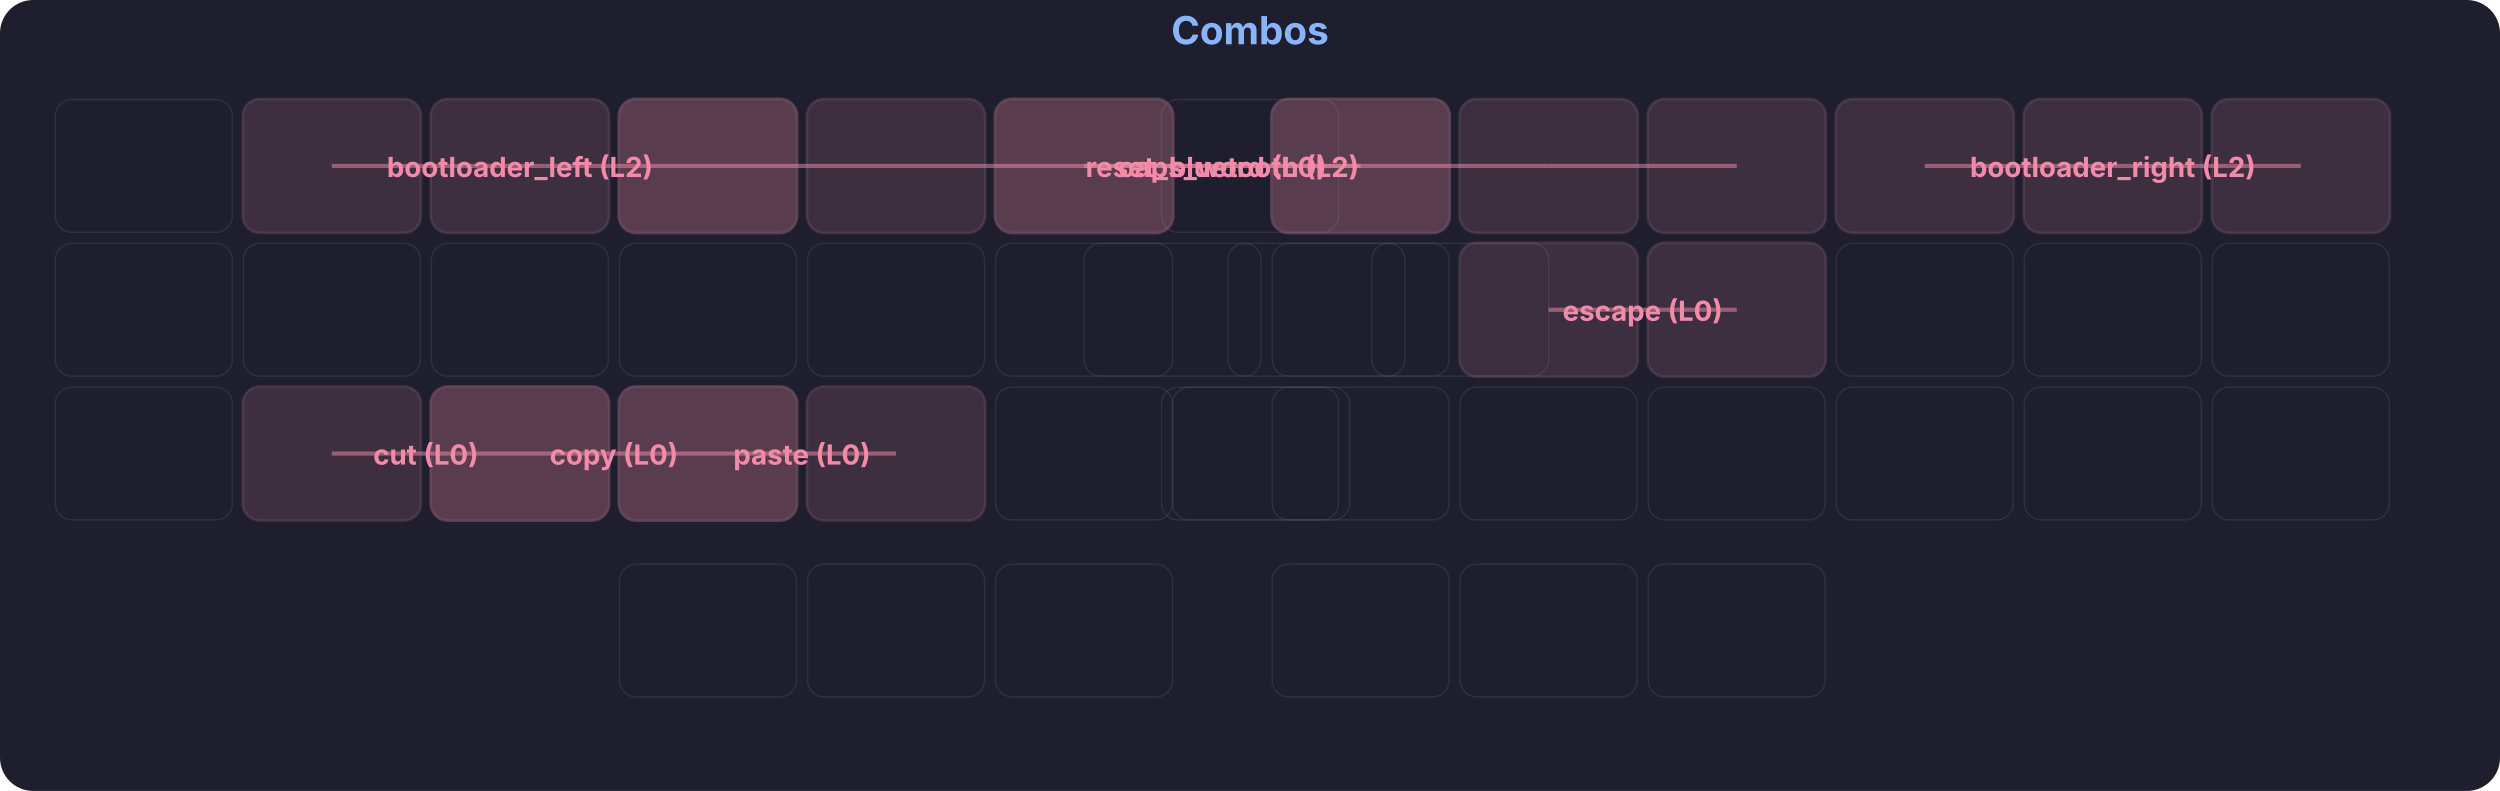
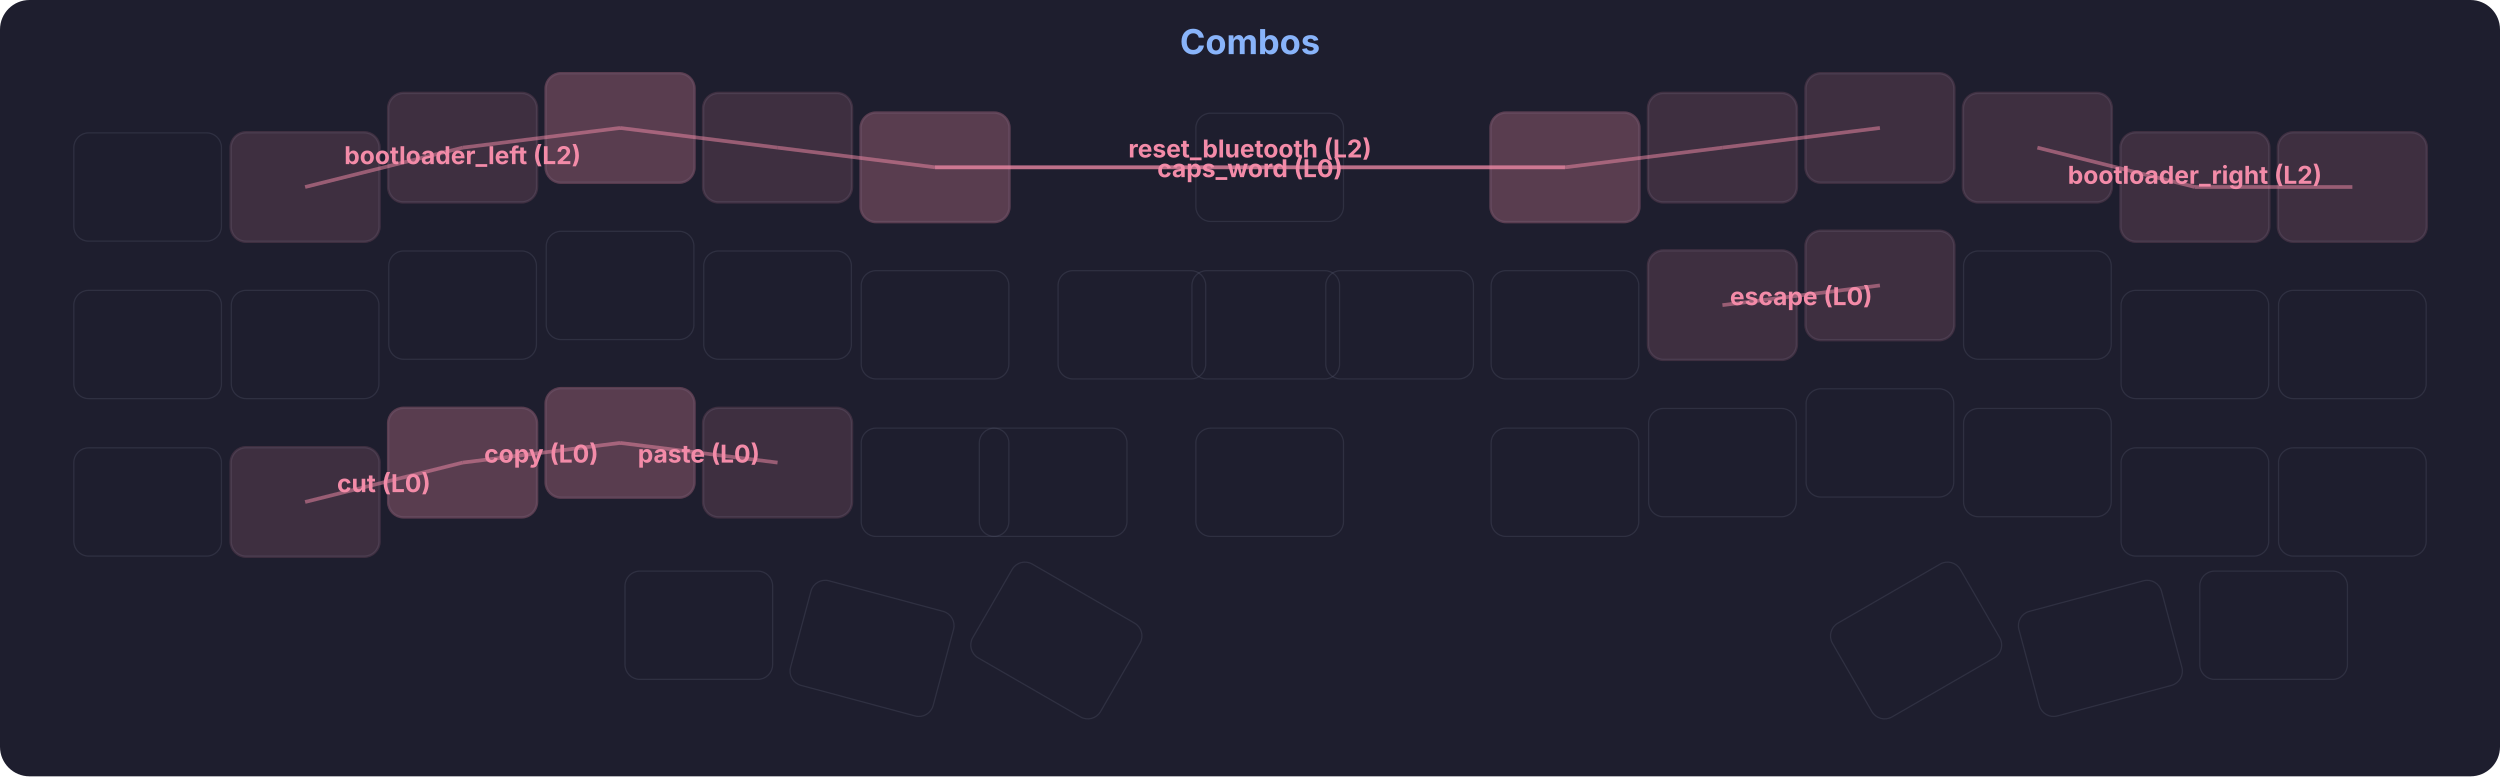
- <svg xmlns="http://www.w3.org/2000/svg" width="904" height="286" viewBox="-20 -20 904 286">
-   <rect x="-20" y="-20" width="904" height="286" fill="#1e1e2e" rx="12" />
-   <text x="432" y="-4" text-anchor="middle" fill="#89b4fa" font-size="14px" font-weight="bold" font-family="Inter, SF Pro Text, Segoe UI, system-ui, sans-serif">Combos</text>
-   <rect x="0" y="16" width="64" height="48" rx="6" fill="none" stroke="#585b70" stroke-width="0.5" opacity="0.3" />
-   <rect x="68" y="16" width="64" height="48" rx="6" fill="none" stroke="#585b70" stroke-width="0.5" opacity="0.3" />
-   <rect x="136" y="16" width="64" height="48" rx="6" fill="none" stroke="#585b70" stroke-width="0.5" opacity="0.3" />
-   <rect x="204" y="16" width="64" height="48" rx="6" fill="none" stroke="#585b70" stroke-width="0.5" opacity="0.3" />
-   <rect x="272" y="16" width="64" height="48" rx="6" fill="none" stroke="#585b70" stroke-width="0.5" opacity="0.3" />
-   <rect x="340" y="16" width="64" height="48" rx="6" fill="none" stroke="#585b70" stroke-width="0.5" opacity="0.3" />
-   <rect x="400" y="16" width="64" height="48" rx="6" fill="none" stroke="#585b70" stroke-width="0.5" opacity="0.3" />
-   <rect x="440" y="16" width="64" height="48" rx="6" fill="none" stroke="#585b70" stroke-width="0.5" opacity="0.3" />
-   <rect x="508" y="16" width="64" height="48" rx="6" fill="none" stroke="#585b70" stroke-width="0.5" opacity="0.3" />
-   <rect x="576" y="16" width="64" height="48" rx="6" fill="none" stroke="#585b70" stroke-width="0.5" opacity="0.3" />
-   <rect x="644" y="16" width="64" height="48" rx="6" fill="none" stroke="#585b70" stroke-width="0.5" opacity="0.3" />
-   <rect x="712" y="16" width="64" height="48" rx="6" fill="none" stroke="#585b70" stroke-width="0.5" opacity="0.3" />
-   <rect x="780" y="16" width="64" height="48" rx="6" fill="none" stroke="#585b70" stroke-width="0.5" opacity="0.3" />
-   <rect x="0" y="68" width="64" height="48" rx="6" fill="none" stroke="#585b70" stroke-width="0.5" opacity="0.3" />
-   <rect x="68" y="68" width="64" height="48" rx="6" fill="none" stroke="#585b70" stroke-width="0.5" opacity="0.3" />
-   <rect x="136" y="68" width="64" height="48" rx="6" fill="none" stroke="#585b70" stroke-width="0.5" opacity="0.3" />
-   <rect x="204" y="68" width="64" height="48" rx="6" fill="none" stroke="#585b70" stroke-width="0.5" opacity="0.3" />
-   <rect x="272" y="68" width="64" height="48" rx="6" fill="none" stroke="#585b70" stroke-width="0.5" opacity="0.3" />
-   <rect x="340" y="68" width="64" height="48" rx="6" fill="none" stroke="#585b70" stroke-width="0.5" opacity="0.3" />
-   <rect x="372" y="68" width="64" height="48" rx="6" fill="none" stroke="#585b70" stroke-width="0.5" opacity="0.3" />
-   <rect x="424" y="68" width="64" height="48" rx="6" fill="none" stroke="#585b70" stroke-width="0.5" opacity="0.3" />
-   <rect x="476" y="68" width="64" height="48" rx="6" fill="none" stroke="#585b70" stroke-width="0.5" opacity="0.3" />
-   <rect x="440" y="68" width="64" height="48" rx="6" fill="none" stroke="#585b70" stroke-width="0.5" opacity="0.3" />
-   <rect x="508" y="68" width="64" height="48" rx="6" fill="none" stroke="#585b70" stroke-width="0.5" opacity="0.3" />
-   <rect x="576" y="68" width="64" height="48" rx="6" fill="none" stroke="#585b70" stroke-width="0.5" opacity="0.3" />
-   <rect x="644" y="68" width="64" height="48" rx="6" fill="none" stroke="#585b70" stroke-width="0.5" opacity="0.3" />
-   <rect x="712" y="68" width="64" height="48" rx="6" fill="none" stroke="#585b70" stroke-width="0.5" opacity="0.3" />
-   <rect x="780" y="68" width="64" height="48" rx="6" fill="none" stroke="#585b70" stroke-width="0.5" opacity="0.3" />
-   <rect x="0" y="120" width="64" height="48" rx="6" fill="none" stroke="#585b70" stroke-width="0.5" opacity="0.3" />
-   <rect x="68" y="120" width="64" height="48" rx="6" fill="none" stroke="#585b70" stroke-width="0.5" opacity="0.3" />
-   <rect x="136" y="120" width="64" height="48" rx="6" fill="none" stroke="#585b70" stroke-width="0.5" opacity="0.3" />
-   <rect x="204" y="120" width="64" height="48" rx="6" fill="none" stroke="#585b70" stroke-width="0.5" opacity="0.3" />
-   <rect x="272" y="120" width="64" height="48" rx="6" fill="none" stroke="#585b70" stroke-width="0.5" opacity="0.3" />
-   <rect x="340" y="120" width="64" height="48" rx="6" fill="none" stroke="#585b70" stroke-width="0.5" opacity="0.3" />
-   <rect x="404" y="120" width="64" height="48" rx="6" fill="none" stroke="#585b70" stroke-width="0.5" opacity="0.3" />
-   <rect x="400" y="120" width="64" height="48" rx="6" fill="none" stroke="#585b70" stroke-width="0.5" opacity="0.3" />
-   <rect x="440" y="120" width="64" height="48" rx="6" fill="none" stroke="#585b70" stroke-width="0.5" opacity="0.3" />
-   <rect x="508" y="120" width="64" height="48" rx="6" fill="none" stroke="#585b70" stroke-width="0.5" opacity="0.3" />
-   <rect x="576" y="120" width="64" height="48" rx="6" fill="none" stroke="#585b70" stroke-width="0.5" opacity="0.3" />
-   <rect x="644" y="120" width="64" height="48" rx="6" fill="none" stroke="#585b70" stroke-width="0.5" opacity="0.3" />
-   <rect x="712" y="120" width="64" height="48" rx="6" fill="none" stroke="#585b70" stroke-width="0.5" opacity="0.3" />
-   <rect x="780" y="120" width="64" height="48" rx="6" fill="none" stroke="#585b70" stroke-width="0.5" opacity="0.3" />
-   <rect x="204" y="184" width="64" height="48" rx="6" fill="none" stroke="#585b70" stroke-width="0.5" opacity="0.3" />
-   <rect x="272" y="184" width="64" height="48" rx="6" fill="none" stroke="#585b70" stroke-width="0.5" opacity="0.3" />
-   <rect x="340" y="184" width="64" height="48" rx="6" fill="none" stroke="#585b70" stroke-width="0.5" opacity="0.3" />
-   <rect x="440" y="184" width="64" height="48" rx="6" fill="none" stroke="#585b70" stroke-width="0.5" opacity="0.3" />
-   <rect x="508" y="184" width="64" height="48" rx="6" fill="none" stroke="#585b70" stroke-width="0.5" opacity="0.3" />
-   <rect x="576" y="184" width="64" height="48" rx="6" fill="none" stroke="#585b70" stroke-width="0.5" opacity="0.3" />
-   <rect x="68" y="120" width="64" height="48" rx="6" fill="#f38ba8" opacity="0.15" stroke="#f38ba8" stroke-width="1.5" />
-   <rect x="136" y="120" width="64" height="48" rx="6" fill="#f38ba8" opacity="0.15" stroke="#f38ba8" stroke-width="1.5" />
-   <line x1="100" y1="144" x2="168" y2="144" stroke="#f38ba8" stroke-width="1.5" opacity="0.5" />
-   <text x="134" y="148" text-anchor="middle" fill="#f38ba8" font-size="10px" font-weight="bold" font-family="Inter, SF Pro Text, Segoe UI, system-ui, sans-serif">cut (L0)</text>
-   <rect x="136" y="120" width="64" height="48" rx="6" fill="#f38ba8" opacity="0.15" stroke="#f38ba8" stroke-width="1.5" />
-   <rect x="204" y="120" width="64" height="48" rx="6" fill="#f38ba8" opacity="0.15" stroke="#f38ba8" stroke-width="1.5" />
-   <line x1="168" y1="144" x2="236" y2="144" stroke="#f38ba8" stroke-width="1.5" opacity="0.5" />
-   <text x="202" y="148" text-anchor="middle" fill="#f38ba8" font-size="10px" font-weight="bold" font-family="Inter, SF Pro Text, Segoe UI, system-ui, sans-serif">copy (L0)</text>
-   <rect x="204" y="120" width="64" height="48" rx="6" fill="#f38ba8" opacity="0.15" stroke="#f38ba8" stroke-width="1.5" />
-   <rect x="272" y="120" width="64" height="48" rx="6" fill="#f38ba8" opacity="0.15" stroke="#f38ba8" stroke-width="1.5" />
-   <line x1="236" y1="144" x2="304" y2="144" stroke="#f38ba8" stroke-width="1.5" opacity="0.5" />
-   <text x="270" y="148" text-anchor="middle" fill="#f38ba8" font-size="10px" font-weight="bold" font-family="Inter, SF Pro Text, Segoe UI, system-ui, sans-serif">paste (L0)</text>
-   <rect x="340" y="16" width="64" height="48" rx="6" fill="#f38ba8" opacity="0.15" stroke="#f38ba8" stroke-width="1.5" />
-   <rect x="440" y="16" width="64" height="48" rx="6" fill="#f38ba8" opacity="0.15" stroke="#f38ba8" stroke-width="1.5" />
-   <line x1="372" y1="40" x2="472" y2="40" stroke="#f38ba8" stroke-width="1.5" opacity="0.5" />
-   <text x="422" y="44" text-anchor="middle" fill="#f38ba8" font-size="10px" font-weight="bold" font-family="Inter, SF Pro Text, Segoe UI, system-ui, sans-serif">caps_word (L0)</text>
-   <rect x="508" y="68" width="64" height="48" rx="6" fill="#f38ba8" opacity="0.15" stroke="#f38ba8" stroke-width="1.5" />
-   <rect x="576" y="68" width="64" height="48" rx="6" fill="#f38ba8" opacity="0.15" stroke="#f38ba8" stroke-width="1.5" />
-   <line x1="540" y1="92" x2="608" y2="92" stroke="#f38ba8" stroke-width="1.5" opacity="0.5" />
-   <text x="574" y="96" text-anchor="middle" fill="#f38ba8" font-size="10px" font-weight="bold" font-family="Inter, SF Pro Text, Segoe UI, system-ui, sans-serif">escape (L0)</text>
-   <rect x="204" y="16" width="64" height="48" rx="6" fill="#f38ba8" opacity="0.15" stroke="#f38ba8" stroke-width="1.5" />
-   <rect x="272" y="16" width="64" height="48" rx="6" fill="#f38ba8" opacity="0.15" stroke="#f38ba8" stroke-width="1.5" />
-   <rect x="340" y="16" width="64" height="48" rx="6" fill="#f38ba8" opacity="0.15" stroke="#f38ba8" stroke-width="1.5" />
-   <rect x="440" y="16" width="64" height="48" rx="6" fill="#f38ba8" opacity="0.15" stroke="#f38ba8" stroke-width="1.5" />
-   <rect x="508" y="16" width="64" height="48" rx="6" fill="#f38ba8" opacity="0.15" stroke="#f38ba8" stroke-width="1.5" />
-   <rect x="576" y="16" width="64" height="48" rx="6" fill="#f38ba8" opacity="0.15" stroke="#f38ba8" stroke-width="1.5" />
-   <line x1="236" y1="40" x2="304" y2="40" stroke="#f38ba8" stroke-width="1.5" opacity="0.5" />
-   <line x1="304" y1="40" x2="372" y2="40" stroke="#f38ba8" stroke-width="1.5" opacity="0.5" />
-   <line x1="372" y1="40" x2="472" y2="40" stroke="#f38ba8" stroke-width="1.5" opacity="0.5" />
-   <line x1="472" y1="40" x2="540" y2="40" stroke="#f38ba8" stroke-width="1.5" opacity="0.5" />
-   <line x1="540" y1="40" x2="608" y2="40" stroke="#f38ba8" stroke-width="1.5" opacity="0.5" />
-   <text x="422" y="44" text-anchor="middle" fill="#f38ba8" font-size="10px" font-weight="bold" font-family="Inter, SF Pro Text, Segoe UI, system-ui, sans-serif">reset_bluetooth (L2)</text>
-   <rect x="68" y="16" width="64" height="48" rx="6" fill="#f38ba8" opacity="0.15" stroke="#f38ba8" stroke-width="1.5" />
-   <rect x="136" y="16" width="64" height="48" rx="6" fill="#f38ba8" opacity="0.15" stroke="#f38ba8" stroke-width="1.5" />
-   <rect x="204" y="16" width="64" height="48" rx="6" fill="#f38ba8" opacity="0.15" stroke="#f38ba8" stroke-width="1.5" />
-   <line x1="100" y1="40" x2="168" y2="40" stroke="#f38ba8" stroke-width="1.5" opacity="0.5" />
-   <line x1="168" y1="40" x2="236" y2="40" stroke="#f38ba8" stroke-width="1.5" opacity="0.5" />
-   <text x="168" y="44" text-anchor="middle" fill="#f38ba8" font-size="10px" font-weight="bold" font-family="Inter, SF Pro Text, Segoe UI, system-ui, sans-serif">bootloader_left (L2)</text>
-   <rect x="644" y="16" width="64" height="48" rx="6" fill="#f38ba8" opacity="0.15" stroke="#f38ba8" stroke-width="1.5" />
-   <rect x="712" y="16" width="64" height="48" rx="6" fill="#f38ba8" opacity="0.15" stroke="#f38ba8" stroke-width="1.5" />
-   <rect x="780" y="16" width="64" height="48" rx="6" fill="#f38ba8" opacity="0.15" stroke="#f38ba8" stroke-width="1.5" />
-   <line x1="676" y1="40" x2="744" y2="40" stroke="#f38ba8" stroke-width="1.5" opacity="0.5" />
-   <line x1="744" y1="40" x2="812" y2="40" stroke="#f38ba8" stroke-width="1.5" opacity="0.5" />
-   <text x="744" y="44" text-anchor="middle" fill="#f38ba8" font-size="10px" font-weight="bold" font-family="Inter, SF Pro Text, Segoe UI, system-ui, sans-serif">bootloader_right (L2)</text>
+ <svg xmlns="http://www.w3.org/2000/svg" viewBox="-30.0 -30.0 1016.0 315.5">
+   <rect x="-30.0" y="-30.0" width="1016.0" height="315.5" fill="#1e1e2e" rx="12" />
+   <text x="478.0" y="-8" text-anchor="middle" fill="#89b4fa" font-size="14px" font-weight="bold" font-family="Inter, SF Pro Text, Segoe UI, system-ui, sans-serif">Combos</text>
+   <rect x="0.0" y="24.0" width="60.0" height="44.0" rx="6" fill="none" stroke="#585b70" stroke-width="0.5" opacity="0.3" />
+   <rect x="64.0" y="24.0" width="60.0" height="44.0" rx="6" fill="none" stroke="#585b70" stroke-width="0.5" opacity="0.3" />
+   <rect x="128.0" y="8.0" width="60.0" height="44.0" rx="6" fill="none" stroke="#585b70" stroke-width="0.5" opacity="0.3" />
+   <rect x="192.0" y="0.0" width="60.0" height="44.0" rx="6" fill="none" stroke="#585b70" stroke-width="0.5" opacity="0.3" />
+   <rect x="256.0" y="8.0" width="60.0" height="44.0" rx="6" fill="none" stroke="#585b70" stroke-width="0.5" opacity="0.3" />
+   <rect x="320.0" y="16.0" width="60.0" height="44.0" rx="6" fill="none" stroke="#585b70" stroke-width="0.5" opacity="0.3" />
+   <rect x="456.0" y="16.0" width="60.0" height="44.0" rx="6" fill="none" stroke="#585b70" stroke-width="0.5" opacity="0.3" />
+   <rect x="576.0" y="16.0" width="60.0" height="44.0" rx="6" fill="none" stroke="#585b70" stroke-width="0.5" opacity="0.3" />
+   <rect x="640.0" y="8.0" width="60.0" height="44.0" rx="6" fill="none" stroke="#585b70" stroke-width="0.5" opacity="0.3" />
+   <rect x="704.0" y="0.0" width="60.0" height="44.0" rx="6" fill="none" stroke="#585b70" stroke-width="0.5" opacity="0.3" />
+   <rect x="768.0" y="8.0" width="60.0" height="44.0" rx="6" fill="none" stroke="#585b70" stroke-width="0.5" opacity="0.3" />
+   <rect x="832.0" y="24.0" width="60.0" height="44.0" rx="6" fill="none" stroke="#585b70" stroke-width="0.5" opacity="0.3" />
+   <rect x="896.0" y="24.0" width="60.0" height="44.0" rx="6" fill="none" stroke="#585b70" stroke-width="0.5" opacity="0.3" />
+   <rect x="0.0" y="88.0" width="60.0" height="44.0" rx="6" fill="none" stroke="#585b70" stroke-width="0.5" opacity="0.3" />
+   <rect x="64.0" y="88.0" width="60.0" height="44.0" rx="6" fill="none" stroke="#585b70" stroke-width="0.5" opacity="0.3" />
+   <rect x="128.0" y="72.0" width="60.0" height="44.0" rx="6" fill="none" stroke="#585b70" stroke-width="0.5" opacity="0.3" />
+   <rect x="192.0" y="64.0" width="60.0" height="44.0" rx="6" fill="none" stroke="#585b70" stroke-width="0.5" opacity="0.3" />
+   <rect x="256.0" y="72.0" width="60.0" height="44.0" rx="6" fill="none" stroke="#585b70" stroke-width="0.5" opacity="0.3" />
+   <rect x="320.0" y="80.0" width="60.0" height="44.0" rx="6" fill="none" stroke="#585b70" stroke-width="0.5" opacity="0.3" />
+   <rect x="400.0" y="80.0" width="60.0" height="44.0" rx="6" fill="none" stroke="#585b70" stroke-width="0.5" opacity="0.3" />
+   <rect x="454.4" y="80.0" width="60.0" height="44.0" rx="6" fill="none" stroke="#585b70" stroke-width="0.5" opacity="0.3" />
+   <rect x="508.8" y="80.0" width="60.0" height="44.0" rx="6" fill="none" stroke="#585b70" stroke-width="0.5" opacity="0.3" />
+   <rect x="576.0" y="80.0" width="60.0" height="44.0" rx="6" fill="none" stroke="#585b70" stroke-width="0.5" opacity="0.3" />
+   <rect x="640.0" y="72.0" width="60.0" height="44.0" rx="6" fill="none" stroke="#585b70" stroke-width="0.5" opacity="0.3" />
+   <rect x="704.0" y="64.0" width="60.0" height="44.0" rx="6" fill="none" stroke="#585b70" stroke-width="0.5" opacity="0.3" />
+   <rect x="768.0" y="72.0" width="60.0" height="44.0" rx="6" fill="none" stroke="#585b70" stroke-width="0.5" opacity="0.3" />
+   <rect x="832.0" y="88.0" width="60.0" height="44.0" rx="6" fill="none" stroke="#585b70" stroke-width="0.5" opacity="0.3" />
+   <rect x="896.0" y="88.0" width="60.0" height="44.0" rx="6" fill="none" stroke="#585b70" stroke-width="0.5" opacity="0.3" />
+   <rect x="0.0" y="152.0" width="60.0" height="44.0" rx="6" fill="none" stroke="#585b70" stroke-width="0.5" opacity="0.3" />
+   <rect x="64.0" y="152.0" width="60.0" height="44.0" rx="6" fill="none" stroke="#585b70" stroke-width="0.5" opacity="0.3" />
+   <rect x="128.0" y="136.0" width="60.0" height="44.0" rx="6" fill="none" stroke="#585b70" stroke-width="0.5" opacity="0.3" />
+   <rect x="192.0" y="128.0" width="60.0" height="44.0" rx="6" fill="none" stroke="#585b70" stroke-width="0.5" opacity="0.3" />
+   <rect x="256.0" y="136.0" width="60.0" height="44.0" rx="6" fill="none" stroke="#585b70" stroke-width="0.5" opacity="0.3" />
+   <rect x="320.0" y="144.0" width="60.0" height="44.0" rx="6" fill="none" stroke="#585b70" stroke-width="0.5" opacity="0.3" />
+   <rect x="368.0" y="144.0" width="60.0" height="44.0" rx="6" fill="none" stroke="#585b70" stroke-width="0.5" opacity="0.3" />
+   <rect x="456.0" y="144.0" width="60.0" height="44.0" rx="6" fill="none" stroke="#585b70" stroke-width="0.5" opacity="0.3" />
+   <rect x="576.0" y="144.0" width="60.0" height="44.0" rx="6" fill="none" stroke="#585b70" stroke-width="0.5" opacity="0.3" />
+   <rect x="640.0" y="136.0" width="60.0" height="44.0" rx="6" fill="none" stroke="#585b70" stroke-width="0.5" opacity="0.3" />
+   <rect x="704.0" y="128.0" width="60.0" height="44.0" rx="6" fill="none" stroke="#585b70" stroke-width="0.5" opacity="0.3" />
+   <rect x="768.0" y="136.0" width="60.0" height="44.0" rx="6" fill="none" stroke="#585b70" stroke-width="0.5" opacity="0.3" />
+   <rect x="832.0" y="152.0" width="60.0" height="44.0" rx="6" fill="none" stroke="#585b70" stroke-width="0.5" opacity="0.3" />
+   <rect x="896.0" y="152.0" width="60.0" height="44.0" rx="6" fill="none" stroke="#585b70" stroke-width="0.5" opacity="0.3" />
+   <rect x="224.0" y="202.1" width="60.0" height="44.0" rx="6" fill="none" stroke="#585b70" stroke-width="0.5" opacity="0.3" />
+   <rect x="294.4" y="211.5" width="60.0" height="44.0" transform="rotate(15.0 324.4 233.5)" rx="6" fill="none" stroke="#585b70" stroke-width="0.5" opacity="0.3" />
+   <rect x="369.3" y="208.3" width="60.0" height="44.0" transform="rotate(30.0 399.3 230.3)" rx="6" fill="none" stroke="#585b70" stroke-width="0.5" opacity="0.3" />
+   <rect x="718.7" y="208.3" width="60.0" height="44.0" transform="rotate(-30.0 748.7 230.3)" rx="6" fill="none" stroke="#585b70" stroke-width="0.5" opacity="0.3" />
+   <rect x="793.6" y="211.5" width="60.0" height="44.0" transform="rotate(-15.0 823.6 233.5)" rx="6" fill="none" stroke="#585b70" stroke-width="0.5" opacity="0.3" />
+   <rect x="864.0" y="202.1" width="60.0" height="44.0" rx="6" fill="none" stroke="#585b70" stroke-width="0.5" opacity="0.3" />
+   <rect x="64.0" y="152.0" width="60.0" height="44.0" rx="6" fill="#f38ba8" opacity="0.15" stroke="#f38ba8" stroke-width="1.5" />
+   <rect x="128.0" y="136.0" width="60.0" height="44.0" rx="6" fill="#f38ba8" opacity="0.15" stroke="#f38ba8" stroke-width="1.5" />
+   <line x1="94.0" y1="174.0" x2="158.0" y2="158.0" stroke="#f38ba8" stroke-width="1.5" opacity="0.5" />
+   <text x="126.0" y="170.0" text-anchor="middle" fill="#f38ba8" font-size="10px" font-weight="bold" font-family="Inter, SF Pro Text, Segoe UI, system-ui, sans-serif">cut (L0)</text>
+   <rect x="128.0" y="136.0" width="60.0" height="44.0" rx="6" fill="#f38ba8" opacity="0.15" stroke="#f38ba8" stroke-width="1.5" />
+   <rect x="192.0" y="128.0" width="60.0" height="44.0" rx="6" fill="#f38ba8" opacity="0.15" stroke="#f38ba8" stroke-width="1.5" />
+   <line x1="158.0" y1="158.0" x2="222.0" y2="150.0" stroke="#f38ba8" stroke-width="1.5" opacity="0.5" />
+   <text x="190.0" y="158.0" text-anchor="middle" fill="#f38ba8" font-size="10px" font-weight="bold" font-family="Inter, SF Pro Text, Segoe UI, system-ui, sans-serif">copy (L0)</text>
+   <rect x="192.0" y="128.0" width="60.0" height="44.0" rx="6" fill="#f38ba8" opacity="0.15" stroke="#f38ba8" stroke-width="1.5" />
+   <rect x="256.0" y="136.0" width="60.0" height="44.0" rx="6" fill="#f38ba8" opacity="0.15" stroke="#f38ba8" stroke-width="1.5" />
+   <line x1="222.0" y1="150.0" x2="286.0" y2="158.0" stroke="#f38ba8" stroke-width="1.5" opacity="0.5" />
+   <text x="254.0" y="158.0" text-anchor="middle" fill="#f38ba8" font-size="10px" font-weight="bold" font-family="Inter, SF Pro Text, Segoe UI, system-ui, sans-serif">paste (L0)</text>
+   <rect x="320.0" y="16.0" width="60.0" height="44.0" rx="6" fill="#f38ba8" opacity="0.15" stroke="#f38ba8" stroke-width="1.5" />
+   <rect x="576.0" y="16.0" width="60.0" height="44.0" rx="6" fill="#f38ba8" opacity="0.15" stroke="#f38ba8" stroke-width="1.5" />
+   <line x1="350.0" y1="38.0" x2="606.0" y2="38.0" stroke="#f38ba8" stroke-width="1.5" opacity="0.5" />
+   <text x="478.0" y="42.0" text-anchor="middle" fill="#f38ba8" font-size="10px" font-weight="bold" font-family="Inter, SF Pro Text, Segoe UI, system-ui, sans-serif">caps_word (L0)</text>
+   <rect x="640.0" y="72.0" width="60.0" height="44.0" rx="6" fill="#f38ba8" opacity="0.15" stroke="#f38ba8" stroke-width="1.5" />
+   <rect x="704.0" y="64.0" width="60.0" height="44.0" rx="6" fill="#f38ba8" opacity="0.15" stroke="#f38ba8" stroke-width="1.5" />
+   <line x1="670.0" y1="94.0" x2="734.0" y2="86.0" stroke="#f38ba8" stroke-width="1.5" opacity="0.5" />
+   <text x="702.0" y="94.0" text-anchor="middle" fill="#f38ba8" font-size="10px" font-weight="bold" font-family="Inter, SF Pro Text, Segoe UI, system-ui, sans-serif">escape (L0)</text>
+   <rect x="192.0" y="0.0" width="60.0" height="44.0" rx="6" fill="#f38ba8" opacity="0.15" stroke="#f38ba8" stroke-width="1.5" />
+   <rect x="256.0" y="8.0" width="60.0" height="44.0" rx="6" fill="#f38ba8" opacity="0.15" stroke="#f38ba8" stroke-width="1.5" />
+   <rect x="320.0" y="16.0" width="60.0" height="44.0" rx="6" fill="#f38ba8" opacity="0.15" stroke="#f38ba8" stroke-width="1.5" />
+   <rect x="576.0" y="16.0" width="60.0" height="44.0" rx="6" fill="#f38ba8" opacity="0.15" stroke="#f38ba8" stroke-width="1.5" />
+   <rect x="640.0" y="8.0" width="60.0" height="44.0" rx="6" fill="#f38ba8" opacity="0.15" stroke="#f38ba8" stroke-width="1.5" />
+   <rect x="704.0" y="0.0" width="60.0" height="44.0" rx="6" fill="#f38ba8" opacity="0.15" stroke="#f38ba8" stroke-width="1.5" />
+   <line x1="222.0" y1="22.0" x2="286.0" y2="30.0" stroke="#f38ba8" stroke-width="1.5" opacity="0.5" />
+   <line x1="286.0" y1="30.0" x2="350.0" y2="38.0" stroke="#f38ba8" stroke-width="1.5" opacity="0.5" />
+   <line x1="350.0" y1="38.0" x2="606.0" y2="38.0" stroke="#f38ba8" stroke-width="1.5" opacity="0.5" />
+   <line x1="606.0" y1="38.0" x2="670.0" y2="30.0" stroke="#f38ba8" stroke-width="1.5" opacity="0.5" />
+   <line x1="670.0" y1="30.0" x2="734.0" y2="22.0" stroke="#f38ba8" stroke-width="1.5" opacity="0.5" />
+   <text x="478.0" y="34.0" text-anchor="middle" fill="#f38ba8" font-size="10px" font-weight="bold" font-family="Inter, SF Pro Text, Segoe UI, system-ui, sans-serif">reset_bluetooth (L2)</text>
+   <rect x="64.0" y="24.0" width="60.0" height="44.0" rx="6" fill="#f38ba8" opacity="0.15" stroke="#f38ba8" stroke-width="1.5" />
+   <rect x="128.0" y="8.0" width="60.0" height="44.0" rx="6" fill="#f38ba8" opacity="0.15" stroke="#f38ba8" stroke-width="1.5" />
+   <rect x="192.0" y="0.0" width="60.0" height="44.0" rx="6" fill="#f38ba8" opacity="0.15" stroke="#f38ba8" stroke-width="1.5" />
+   <line x1="94.0" y1="46.0" x2="158.0" y2="30.0" stroke="#f38ba8" stroke-width="1.5" opacity="0.5" />
+   <line x1="158.0" y1="30.0" x2="222.0" y2="22.0" stroke="#f38ba8" stroke-width="1.5" opacity="0.5" />
+   <text x="158.0" y="36.7" text-anchor="middle" fill="#f38ba8" font-size="10px" font-weight="bold" font-family="Inter, SF Pro Text, Segoe UI, system-ui, sans-serif">bootloader_left (L2)</text>
+   <rect x="768.0" y="8.0" width="60.0" height="44.0" rx="6" fill="#f38ba8" opacity="0.15" stroke="#f38ba8" stroke-width="1.5" />
+   <rect x="832.0" y="24.0" width="60.0" height="44.0" rx="6" fill="#f38ba8" opacity="0.15" stroke="#f38ba8" stroke-width="1.5" />
+   <rect x="896.0" y="24.0" width="60.0" height="44.0" rx="6" fill="#f38ba8" opacity="0.15" stroke="#f38ba8" stroke-width="1.5" />
+   <line x1="798.0" y1="30.0" x2="862.0" y2="46.0" stroke="#f38ba8" stroke-width="1.5" opacity="0.5" />
+   <line x1="862.0" y1="46.0" x2="926.0" y2="46.0" stroke="#f38ba8" stroke-width="1.5" opacity="0.5" />
+   <text x="862.0" y="44.7" text-anchor="middle" fill="#f38ba8" font-size="10px" font-weight="bold" font-family="Inter, SF Pro Text, Segoe UI, system-ui, sans-serif">bootloader_right (L2)</text>
</svg>
